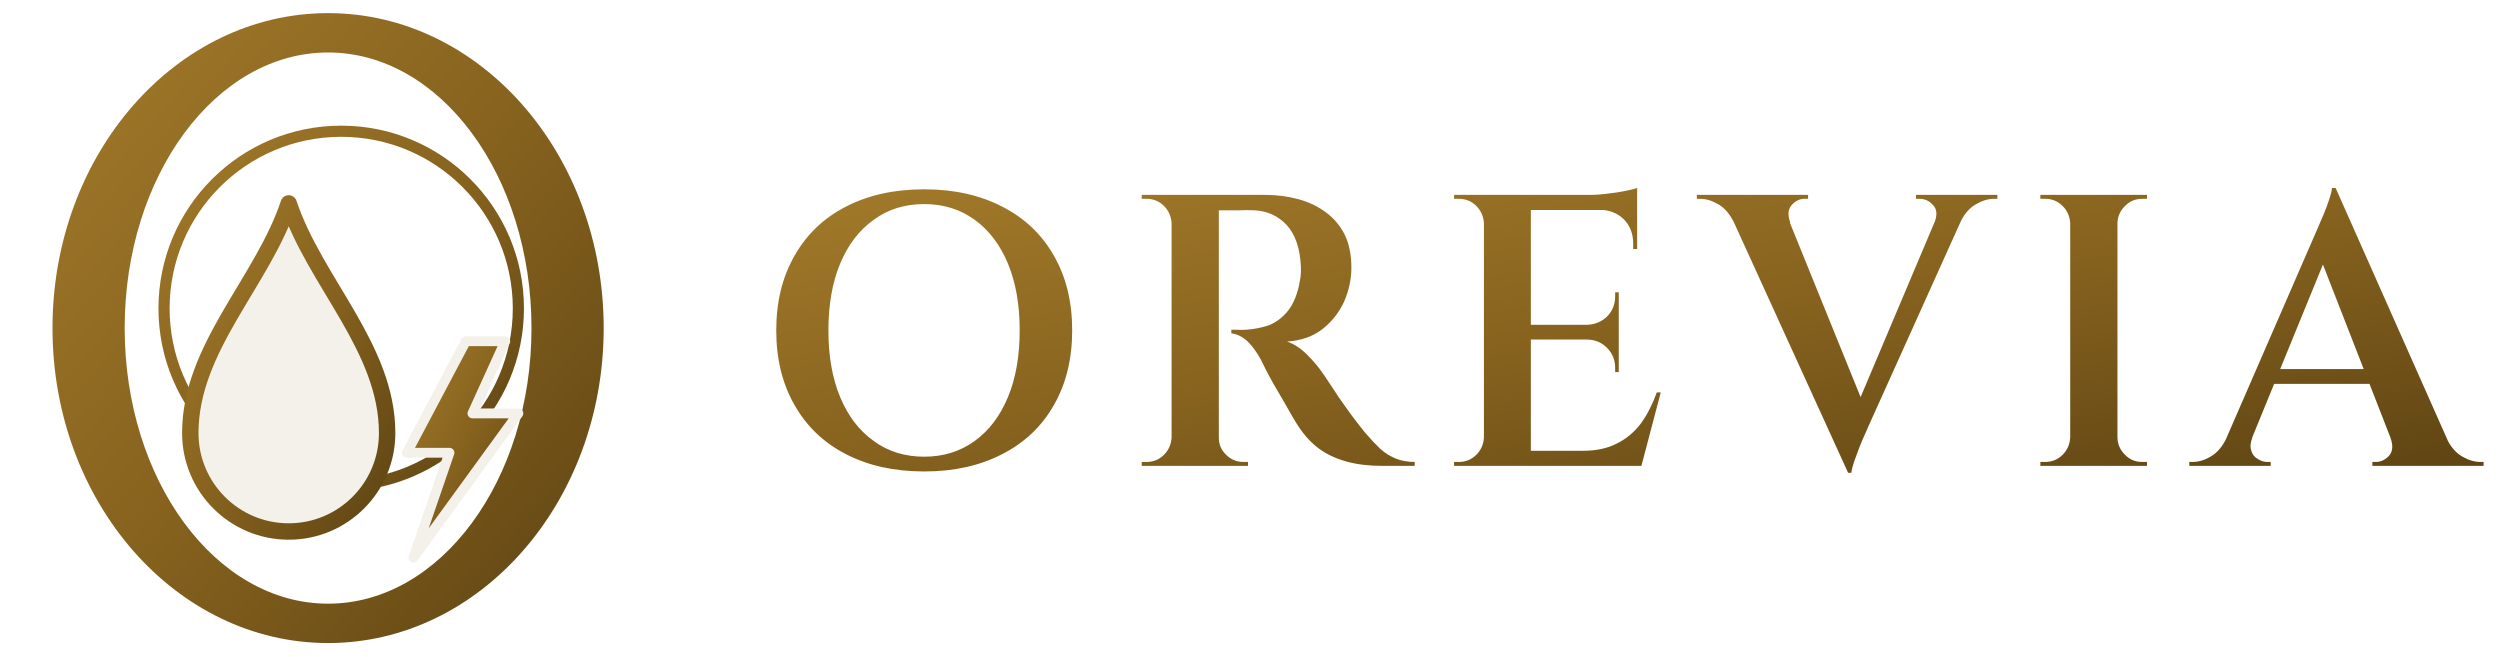
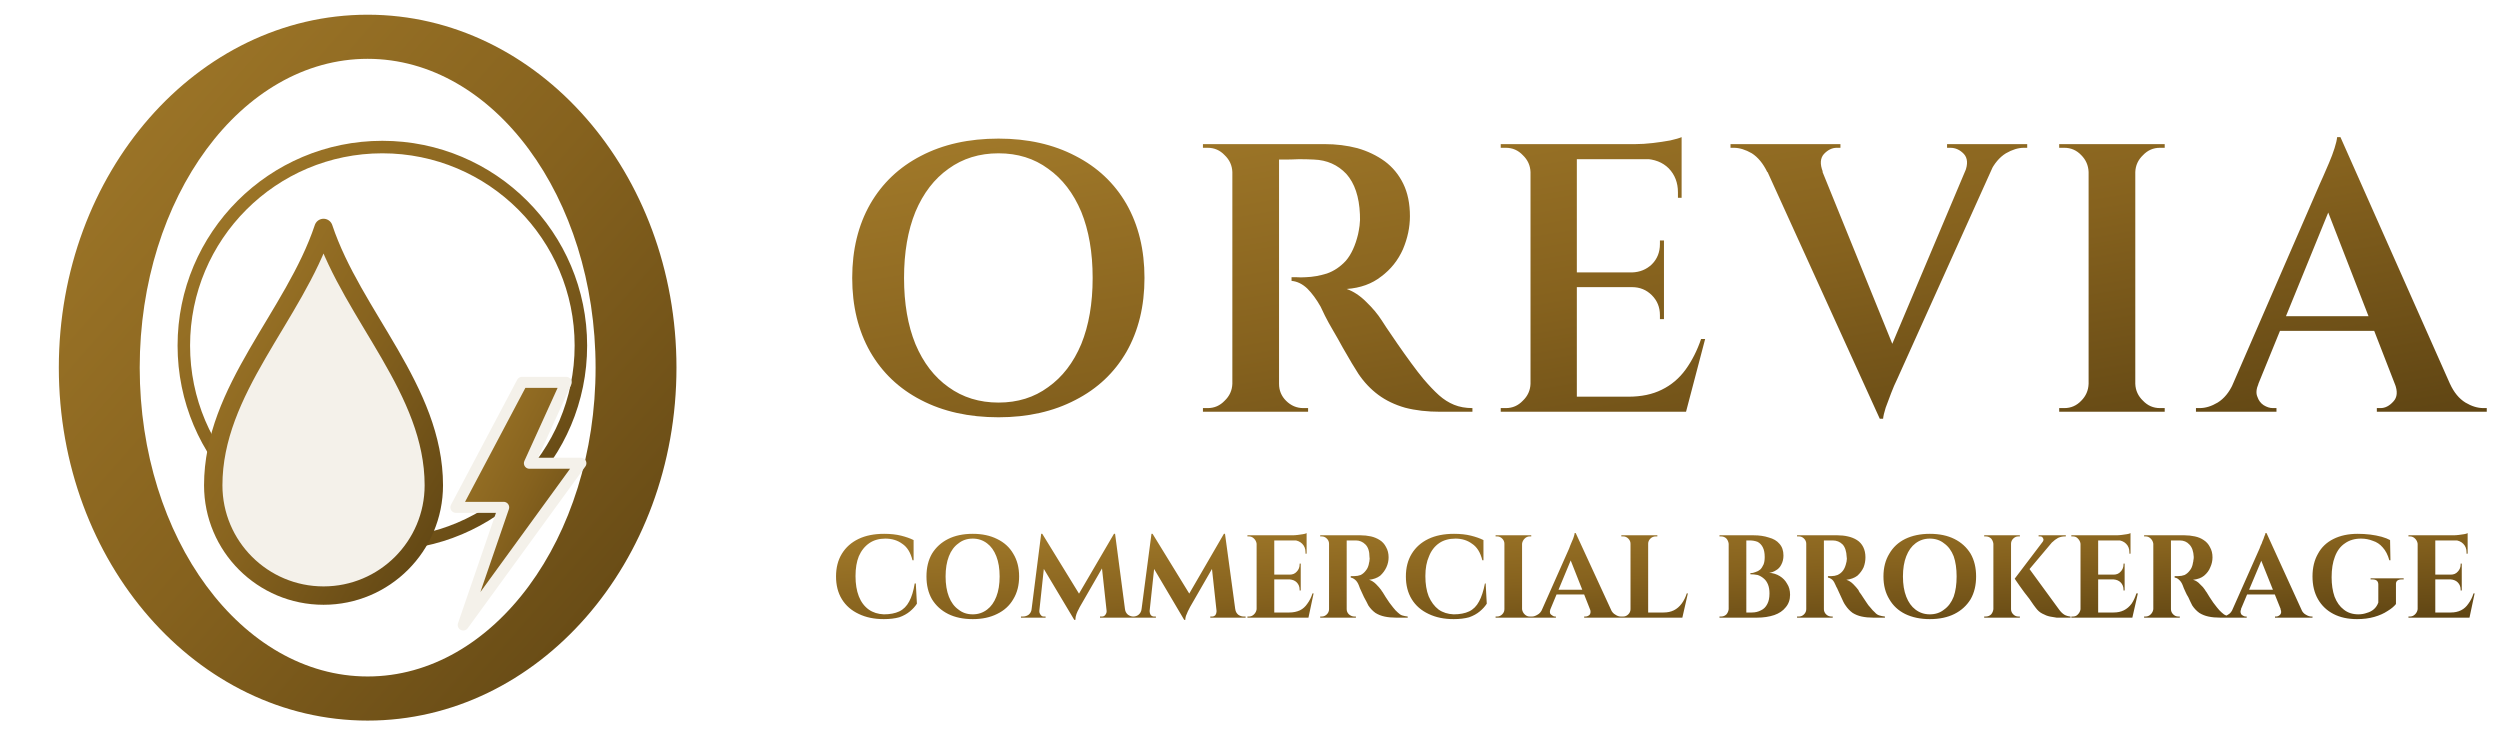
- <svg xmlns="http://www.w3.org/2000/svg" viewBox="0 0 762 200">
+ <svg xmlns="http://www.w3.org/2000/svg" viewBox="0 0 680 200">
  <defs>
    <linearGradient id="g" x1="0" y1="0" x2="1" y2="1">
      <stop offset="0" stop-color="#A27A2A" />
      <stop offset=".5" stop-color="#86621E" />
      <stop offset="1" stop-color="#5E4413" />
    </linearGradient>
  </defs>
-   <g transform="translate(0 0) scale(1)">
-     <circle cx="104" cy="94" r="54" fill="none" stroke="url(#g)" stroke-width="3.4" />
-     <path fill-rule="evenodd" fill="url(#g)" d="M100 4 A 84 96 0 1 1 100 196 A 84 96 0 1 1 100 4 Z M100 16 A 62 84 0 1 0 100 184 A 62 84 0 1 0 100 16 Z" />
-     <path d="M88 62 C 96 86 118 106 118 132 A 30 30 0 0 1 58 132 C 58 106 80 86 88 62 Z" fill="#F4F1EA" stroke="url(#g)" stroke-width="5" stroke-linejoin="round" />
-     <path d="M142.0 104.0 L124.0 138.0 L137.0 138.0 L126.0 170.0 L158.0 126.0 L144.0 126.0 L154.0 104.0 Z" fill="url(#g)" stroke="#F4F1EA" stroke-width="3" stroke-linejoin="round" />
-   </g>
-   <path d="M281.7 57.7Q295.3 57.7 305.5 63Q315.7 68.2 321.2 77.9Q326.8 87.6 326.8 100.7Q326.8 113.8 321.2 123.5Q315.7 133.2 305.5 138.4Q295.3 143.7 281.7 143.7Q268 143.7 257.8 138.4Q247.7 133.2 242.2 123.5Q236.6 113.8 236.6 100.7Q236.6 87.6 242.2 77.9Q247.7 68.2 257.8 63Q268 57.7 281.7 57.7ZM281.7 139.2Q290.5 139.2 297.1 134.4Q303.6 129.7 307.2 121.1Q310.8 112.5 310.8 100.7Q310.8 88.9 307.2 80.3Q303.6 71.7 297.1 67Q290.5 62.2 281.7 62.2Q272.8 62.2 266.3 67Q259.7 71.7 256.1 80.3Q252.5 88.9 252.5 100.7Q252.5 112.5 256.1 121.1Q259.7 129.7 266.3 134.4Q272.8 139.2 281.7 139.2ZM369.9 59.4H385.6Q390.9 59.4 395.7 60.7Q400.5 62 404.1 64.7Q407.8 67.4 409.9 71.6Q411.9 75.8 411.9 81.6Q411.9 86.8 409.7 91.9Q407.4 96.9 403.1 100.3Q398.7 103.7 392.3 104.1Q395.5 105.2 398.4 108.1Q401.3 111 403.2 113.8Q403.3 113.9 404.7 116Q406 118 408 121Q410 123.9 412.2 126.9Q414.4 129.8 416.1 131.9Q418.7 134.9 420.8 136.9Q423 138.8 425.5 139.8Q428 140.8 431.2 140.8V142.0H421.4Q415.2 142.0 410.5 140.7Q405.7 139.4 402.1 136.8Q398.6 134.2 396 130.3Q395.3 129.3 394 127.1Q392.7 124.9 391.2 122.2Q389.6 119.5 388.1 116.9Q386.7 114.4 385.7 112.4Q384.7 110.4 384.3 109.6Q382.4 106.1 380.2 104Q377.9 101.9 375.3 101.6V100.5Q375.6 100.5 376.9 100.5Q378.2 100.6 379.8 100.5Q383 100.3 386.3 99.3Q389.5 98.2 392.1 95.3Q394.7 92.4 395.9 87.2Q396.1 86.2 396.4 84.5Q396.6 82.9 396.5 81.1Q396.1 72.9 392.2 68.6Q388.3 64.4 382.3 64.1Q380.1 64 377.6 64.1Q375.1 64.1 373.3 64.1Q371.5 64.1 371.1 64.1Q371.1 64 370.8 62.8Q370.5 61.6 370.2 60.5Q369.9 59.4 369.9 59.4ZM371.5 59.4V142.0H357.1V59.4ZM357.4 133.4V142.0H348V140.8Q348.1 140.8 348.7 140.8Q349.4 140.8 349.5 140.8Q352.6 140.8 354.8 138.6Q356.9 136.5 357.1 133.4ZM357.4 68H357.1Q356.9 64.9 354.8 62.8Q352.6 60.6 349.5 60.6Q349.4 60.6 348.7 60.6Q348.1 60.6 348 60.6V59.4H357.4ZM371.1 133.4H371.5Q371.5 136.5 373.7 138.6Q375.9 140.8 379 140.8Q379.1 140.8 379.8 140.8Q380.4 140.8 380.4 140.8V142.0H371.1ZM466.6 59.4V142.0H452.3V59.4ZM497.9 137.4 499.9 142.0H466.3V137.4ZM493.4 99V103.5H466.3V99ZM499 59.4V64H466.3V59.4ZM506.2 119.6 500.3 142.0H478.2L482.5 137.4Q488.5 137.4 492.8 135.2Q497.2 133 500.2 129Q503.1 124.9 505 119.6ZM493.4 103.3V113.4H492.3V112.1Q492.3 108.5 489.8 106Q487.3 103.5 483.6 103.5V103.3ZM493.4 89.1V99.3H483.6V99Q487.3 98.9 489.8 96.5Q492.3 94 492.3 90.3V89.1ZM499 63.6V75.9H497.8V74.3Q497.8 69.8 495 66.9Q492.1 64 487.4 63.9V63.6ZM499 57.3V60.7L484.6 59.4Q487.2 59.4 490.1 59Q493 58.7 495.4 58.2Q497.9 57.7 499 57.3ZM452.6 133.4V142.0H443.2V140.8Q443.2 140.8 443.9 140.8Q444.7 140.8 444.7 140.8Q447.8 140.8 450 138.6Q452.1 136.5 452.3 133.4ZM452.6 68H452.3Q452.1 64.9 450 62.8Q447.8 60.6 444.7 60.6Q444.7 60.6 443.9 60.6Q443.2 60.6 443.2 60.6V59.4H452.6ZM563.3 144.1 525 60.1H542.4L568.8 125.2ZM563.3 144.1 562.6 131.7 593 59.8H601.1L569.6 129.7Q569.4 130.2 568.6 132Q567.7 133.9 566.8 136.2Q565.9 138.6 565.1 140.8Q564.4 142.9 564.3 144.1ZM589.6 67.9Q591 64.4 589.2 62.5Q587.5 60.6 585.1 60.6H584V59.4H608.8V60.6Q608.8 60.6 608.3 60.6Q607.7 60.6 607.7 60.6Q605.1 60.6 602.2 62.3Q599.2 64 597.4 68ZM545.7 67.9 528.6 68Q526.7 64 523.8 62.3Q520.9 60.6 518.2 60.6Q518.2 60.6 517.7 60.6Q517.2 60.6 517.2 60.6V59.4H551.1V60.6H550Q547.8 60.6 546.1 62.5Q544.4 64.4 545.7 67.9ZM645.4 59.4V142.0H631V59.4ZM631.3 133.4V142.0H621.9V140.8Q621.9 140.8 622.6 140.8Q623.4 140.8 623.4 140.8Q626.5 140.8 628.7 138.6Q630.8 136.5 631 133.4ZM631.3 68H631Q630.8 64.9 628.7 62.8Q626.5 60.6 623.4 60.6Q623.4 60.6 622.6 60.6Q621.9 60.6 621.9 60.6V59.4H631.3ZM645 133.4H645.4Q645.5 136.5 647.7 138.6Q649.8 140.8 652.9 140.8Q652.9 140.8 653.6 140.8Q654.3 140.8 654.4 140.8V142.0H645ZM645 68V59.4H654.4V60.6Q654.3 60.6 653.6 60.6Q652.9 60.6 652.9 60.6Q649.8 60.6 647.7 62.8Q645.5 64.9 645.4 68ZM711.9 57.3 749.2 141.3H731.7L706.3 76.2ZM686.5 133.4Q685.6 135.7 686.2 137.4Q686.7 139.1 688.2 139.9Q689.6 140.8 691 140.8H692.1V142.0H667.3V140.8Q667.3 140.8 667.8 140.8Q668.3 140.8 668.3 140.8Q671.1 140.8 673.9 139.1Q676.8 137.4 678.7 133.4ZM711.9 57.3 712.5 69.7 683.1 141.6H675.1L705.5 71.7Q705.7 71.2 706.5 69.4Q707.3 67.5 708.3 65.2Q709.3 62.8 710 60.6Q710.7 58.5 710.8 57.3ZM725.7 112.5V117H690.2V112.5ZM728.6 133.4H745.6Q747.5 137.4 750.4 139.1Q753.3 140.8 756 140.8Q756 140.8 756.5 140.8Q757 140.8 757 140.8V142.0H723.1V140.8H724.2Q726.4 140.8 728.2 138.9Q729.9 136.9 728.6 133.4Z" fill="url(#g)" />
+   <circle cx="104" cy="94" r="54" fill="none" stroke="url(#g)" stroke-width="3.4" />
+   <path fill-rule="evenodd" fill="url(#g)" d="M100 4 A 84 96 0 1 1 100 196 A 84 96 0 1 1 100 4 Z M100 16 A 62 84 0 1 0 100 184 A 62 84 0 1 0 100 16 Z" />
+   <path d="M88 62 C 96 86 118 106 118 132 A 30 30 0 0 1 58 132 C 58 106 80 86 88 62 Z" fill="#F4F1EA" stroke="url(#g)" stroke-width="5" stroke-linejoin="round" />
+   <path d="M142.0 104.0 L124.0 138.0 L137.0 138.0 L126.0 170.0 L158.0 126.0 L144.0 126.0 L154.0 104.0 Z" fill="url(#g)" stroke="#F4F1EA" stroke-width="3" stroke-linejoin="round" />
+   <path d="M271.6 37.7Q283.5 37.7 292.5 42.4Q301.5 47.0 306.4 55.5Q311.3 64.1 311.3 75.6Q311.3 87.1 306.4 95.7Q301.5 104.2 292.5 108.8Q283.5 113.5 271.6 113.5Q259.5 113.5 250.5 108.8Q241.6 104.2 236.7 95.7Q231.8 87.1 231.8 75.6Q231.8 64.1 236.7 55.5Q241.6 47.0 250.5 42.4Q259.5 37.7 271.6 37.7ZM271.6 109.5Q279.4 109.5 285.1 105.3Q290.9 101.2 294.1 93.6Q297.2 86.0 297.2 75.6Q297.2 65.2 294.1 57.6Q290.9 50 285.1 45.9Q279.4 41.7 271.6 41.7Q263.8 41.7 258 45.9Q252.2 50 249 57.6Q245.9 65.2 245.9 75.6Q245.9 86.0 249 93.6Q252.2 101.2 258 105.3Q263.8 109.5 271.6 109.5ZM346.5 39.2H360.3Q365 39.2 369.2 40.3Q373.4 41.5 376.7 43.9Q379.9 46.3 381.7 50Q383.5 53.7 383.5 58.8Q383.5 63.3 381.6 67.8Q379.6 72.3 375.7 75.2Q371.9 78.2 366.3 78.6Q369.1 79.6 371.6 82.1Q374.2 84.6 375.8 87.1Q375.9 87.2 377.1 89.1Q378.3 90.9 380.1 93.5Q381.9 96.1 383.8 98.7Q385.7 101.3 387.2 103.1Q389.5 105.8 391.4 107.5Q393.3 109.2 395.5 110.1Q397.7 111 400.5 111V112.0H391.8Q386.4 112.0 382.2 110.9Q378 109.7 374.9 107.4Q371.8 105.1 369.5 101.7Q368.9 100.8 367.7 98.8Q366.6 96.9 365.2 94.5Q363.9 92.1 362.6 89.9Q361.3 87.7 360.4 85.9Q359.5 84.1 359.2 83.4Q357.5 80.4 355.6 78.5Q353.6 76.6 351.3 76.4V75.4Q351.5 75.4 352.6 75.4Q353.8 75.5 355.2 75.4Q358 75.3 360.9 74.4Q363.8 73.4 366.1 70.9Q368.3 68.3 369.4 63.7Q369.6 62.8 369.8 61.4Q370 59.9 369.9 58.3Q369.6 51.1 366.2 47.3Q362.7 43.6 357.4 43.4Q355.4 43.3 353.3 43.3Q351.1 43.4 349.5 43.4Q347.9 43.4 347.5 43.4Q347.5 43.3 347.3 42.2Q347 41.2 346.8 40.2Q346.5 39.2 346.5 39.2ZM347.9 39.2V112.0H335.2V39.2ZM335.5 104.4V112.0H327.2V111Q327.3 111 327.8 111Q328.4 111 328.5 111Q331.2 111 333.1 109Q335.1 107.1 335.2 104.4ZM335.5 46.8H335.2Q335.1 44.1 333.1 42.2Q331.2 40.2 328.5 40.2Q328.4 40.2 327.8 40.2Q327.3 40.2 327.2 40.2V39.2H335.5ZM347.5 104.4H347.9Q347.9 107.1 349.8 109Q351.8 111 354.5 111Q354.6 111 355.2 111Q355.8 111 355.8 111V112.0H347.5ZM428.9 39.2V112.0H416.3V39.2ZM456.5 107.9 458.3 112.0H428.6V107.9ZM452.6 74.1V78.1H428.6V74.1ZM457.4 39.2V43.3H428.6V39.2ZM463.8 92.2 458.6 112.0H439.1L442.9 107.9Q448.2 107.9 452 106Q455.9 104.1 458.5 100.5Q461.1 96.9 462.7 92.2ZM452.6 77.9V86.8H451.5V85.7Q451.5 82.5 449.3 80.3Q447.1 78.1 443.9 78.1V77.9ZM452.6 65.4V74.4H443.9V74.1Q447.1 74 449.3 71.9Q451.5 69.7 451.5 66.4V65.4ZM457.4 42.9V53.8H456.4V52.3Q456.4 48.4 453.9 45.8Q451.4 43.3 447.2 43.2V42.9ZM457.4 37.3V40.3L444.8 39.2Q447 39.2 449.6 38.9Q452.1 38.6 454.3 38.2Q456.5 37.7 457.4 37.3ZM416.6 104.4V112.0H408.2V111Q408.2 111 408.9 111Q409.6 111 409.6 111Q412.3 111 414.2 109Q416.2 107.1 416.3 104.4ZM416.6 46.8H416.3Q416.2 44.1 414.2 42.2Q412.3 40.2 409.6 40.2Q409.6 40.2 408.9 40.2Q408.2 40.2 408.2 40.2V39.2H416.6ZM511.3 113.9 477.6 39.8H492.9L516.2 97.2ZM511.3 113.9 510.7 103 537.5 39.5H544.7L516.9 101.2Q516.7 101.6 516 103.2Q515.2 104.8 514.4 106.9Q513.6 109 512.9 110.9Q512.3 112.8 512.2 113.9ZM534.5 46.7Q535.7 43.6 534.2 41.9Q532.6 40.2 530.5 40.2H529.6V39.2H551.4V40.2Q551.4 40.2 551 40.2Q550.5 40.2 550.5 40.2Q548.2 40.2 545.6 41.7Q543.0 43.3 541.3 46.8ZM495.8 46.7 480.7 46.8Q479 43.3 476.5 41.7Q473.9 40.2 471.6 40.2Q471.6 40.2 471.1 40.2Q470.7 40.2 470.7 40.2V39.2H500.6V40.2H499.6Q497.7 40.2 496.1 41.9Q494.6 43.6 495.8 46.7ZM580.8 39.2V112.0H568.1V39.2ZM568.4 104.4V112.0H560.1V111Q560.1 111 560.8 111Q561.5 111 561.5 111Q564.2 111 566.1 109Q568 107.1 568.1 104.4ZM568.4 46.8H568.1Q568 44.1 566.1 42.2Q564.2 40.2 561.5 40.2Q561.5 40.2 560.8 40.2Q560.1 40.2 560.1 40.2V39.2H568.4ZM580.5 104.4H580.8Q580.9 107.1 582.9 109Q584.8 111 587.5 111Q587.5 111 588.1 111Q588.7 111 588.8 111V112.0H580.5ZM580.5 46.8V39.2H588.8V40.2Q588.7 40.2 588.1 40.2Q587.5 40.2 587.5 40.2Q584.8 40.2 582.9 42.2Q580.9 44.1 580.8 46.8ZM636.6 37.3 669.5 111.4H654.1L631.8 54ZM614.3 104.4Q613.4 106.5 614 107.9Q614.5 109.4 615.7 110.2Q617 111 618.2 111H619.2V112.0H597.3V111Q597.3 111 597.8 111Q598.3 111 598.3 111Q600.7 111 603.2 109.5Q605.8 107.9 607.4 104.4ZM636.6 37.3 637.2 48.2 611.3 111.7H604.2L631 50Q631.2 49.6 631.9 48Q632.6 46.4 633.5 44.3Q634.4 42.2 635 40.3Q635.6 38.4 635.7 37.3ZM648.8 86.0V90H617.5V86.0ZM651.4 104.4H666.4Q668 107.9 670.6 109.5Q673.1 111 675.5 111Q675.5 111 676 111Q676.4 111 676.4 111V112.0H646.5V111H647.5Q649.4 111 651 109.2Q652.6 107.5 651.4 104.4Z" fill="url(#g)" />
+   <path d="M249.1 158.7 249.4 164.2Q248.7 165.3 247.5 166.3Q246.3 167.3 244.6 167.9Q242.8 168.4 240.4 168.4Q236.5 168.4 233.6 167Q230.6 165.6 229 163Q227.4 160.4 227.4 156.8Q227.4 153.2 229 150.6Q230.6 148 233.5 146.6Q236.4 145.2 240.5 145.2Q243.1 145.2 245.1 145.7Q247.1 146.2 248.5 146.9L248.5 152.4H248.2Q247.4 149.2 245.4 147.9Q243.5 146.5 240.8 146.5Q238.3 146.5 236.5 147.7Q234.6 149 233.6 151.3Q232.7 153.5 232.7 156.7Q232.7 159.9 233.6 162.2Q234.5 164.5 236.3 165.8Q238 167 240.4 167.1Q242.9 167.1 244.6 166.3Q246.3 165.5 247.3 163.6Q248.3 161.8 248.8 158.7ZM264.6 145.2Q268.4 145.2 271.2 146.6Q274.1 148.0 275.6 150.6Q277.2 153.2 277.2 156.8Q277.2 160.4 275.6 163Q274.1 165.6 271.2 167Q268.4 168.4 264.6 168.4Q260.7 168.4 257.9 167Q255.1 165.6 253.5 163Q252 160.4 252 156.8Q252 153.2 253.5 150.6Q255.1 148.0 257.9 146.6Q260.7 145.2 264.6 145.2ZM264.6 167.1Q266.8 167.1 268.5 165.8Q270.1 164.6 271 162.3Q271.9 160 271.9 156.8Q271.9 153.6 271 151.3Q270.1 149 268.5 147.8Q266.8 146.5 264.6 146.5Q262.3 146.5 260.7 147.8Q259 149 258.1 151.3Q257.2 153.6 257.2 156.8Q257.2 160 258.1 162.3Q259 164.6 260.7 165.8Q262.3 167.1 264.6 167.1ZM303 145.2 303.2 148.6 293.7 165.1Q293.7 165.1 293.4 165.7Q293.1 166.2 292.8 167Q292.5 167.8 292.5 168.6H292.2L290.9 165.9ZM281.3 165.7V168.0H277.7V167.7Q277.8 167.7 278 167.7Q278.2 167.7 278.2 167.7Q279.1 167.7 279.8 167.2Q280.5 166.6 280.6 165.7ZM282.7 166.2Q282.7 166.2 282.7 166.2Q282.7 166.3 282.7 166.3Q282.7 166.8 283.1 167.3Q283.4 167.7 283.9 167.7H284.4V168.0H282.5V166.2ZM283.2 145.2H283.5L284.6 148.4L282.5 168.0H280.3ZM283.5 145.2 294 162.3 292.2 168.6 282.7 152.7ZM303.3 145.2 306.3 168.0H301.2L299.6 153.3L303 145.2ZM305.3 165.7H306Q306.1 166.6 306.8 167.2Q307.5 167.7 308.3 167.7Q308.3 167.7 308.6 167.7Q308.8 167.7 308.8 167.7V168.0H305.3ZM301 166.2H301.2V168.0H299.2V167.7H299.7Q300.3 167.7 300.6 167.3Q301 166.8 301 166.3Q301 166.3 301 166.2Q301 166.2 301 166.2ZM332.9 145.2 333.2 148.6 323.7 165.1Q323.7 165.1 323.4 165.7Q323.1 166.2 322.8 167Q322.4 167.8 322.4 168.6H322.1L320.9 165.9ZM311.2 165.7V168.0H307.7V167.7Q307.7 167.7 308 167.7Q308.2 167.7 308.2 167.7Q309.1 167.7 309.7 167.2Q310.4 166.6 310.5 165.7ZM312.7 166.2Q312.7 166.2 312.7 166.2Q312.7 166.3 312.7 166.3Q312.7 166.8 313 167.3Q313.4 167.7 313.9 167.7H314.4V168.0H312.4V166.2ZM313.2 145.2H313.5L314.6 148.4L312.5 168.0H310.2ZM313.5 145.2 324 162.3 322.1 168.6 312.7 152.7ZM333.2 145.2 336.3 168.0H331.1L329.5 153.3L332.9 145.2ZM335.3 165.7H336Q336.1 166.6 336.8 167.2Q337.5 167.7 338.3 167.7Q338.3 167.7 338.5 167.7Q338.8 167.7 338.8 167.7V168.0H335.3ZM330.9 166.2H331.2V168.0H329.2V167.7H329.7Q330.2 167.7 330.6 167.3Q330.9 166.8 330.9 166.3Q330.9 166.3 330.9 166.2Q330.9 166.2 330.9 166.2ZM346.6 145.6V168.0H341.8V145.6ZM355 166.6 355.8 168.0H346.5V166.6ZM353.8 156.3V157.6H346.5V156.3ZM355.4 145.6V147H346.5V145.6ZM357.3 161.4 355.9 168.0H349.6L350.7 166.6Q352.3 166.6 353.6 166.0Q354.8 165.4 355.6 164.2Q356.5 163 357 161.4ZM353.8 157.6V160.6H353.5V160.4Q353.5 159.2 352.7 158.4Q352 157.7 350.8 157.6V157.6ZM353.8 153.3V156.4H350.8V156.3Q352 156.3 352.7 155.5Q353.5 154.7 353.5 153.5V153.3ZM355.4 146.9V150.6H355.1V150.2Q355.1 148.8 354.2 147.9Q353.3 147 351.8 146.9V146.9ZM355.4 145V146L351.5 145.6Q352.2 145.6 353 145.5Q353.8 145.4 354.4 145.3Q355.1 145.2 355.4 145ZM341.9 165.7V168.0H339.3V167.7Q339.3 167.7 339.5 167.7Q339.7 167.7 339.7 167.7Q340.5 167.7 341.1 167.1Q341.7 166.5 341.8 165.7ZM341.9 147.9H341.8Q341.7 147.1 341.1 146.5Q340.5 145.9 339.7 145.9Q339.7 145.9 339.5 145.9Q339.3 145.9 339.3 145.9V145.6H341.9ZM365.9 145.6H370.1Q371.5 145.6 372.9 145.9Q374.2 146.2 375.3 146.9Q376.4 147.6 377 148.8Q377.7 150 377.7 151.6Q377.7 153 377.1 154.3Q376.5 155.6 375.4 156.6Q374.2 157.5 372.4 157.7Q373.4 158 374.3 158.9Q375.1 159.7 375.7 160.5Q375.7 160.6 376.1 161.1Q376.4 161.6 376.9 162.4Q377.4 163.1 377.9 163.9Q378.5 164.7 378.9 165.2Q379.6 166.1 380.2 166.6Q380.8 167.2 381.4 167.4Q382.1 167.6 382.9 167.7V168.0H379.7Q378 168.0 376.6 167.7Q375.2 167.4 374.1 166.7Q373 165.9 372.2 164.7Q372 164.3 371.7 163.7Q371.4 163.1 371 162.4Q370.7 161.8 370.4 161.1Q370.1 160.5 369.9 160.0Q369.7 159.5 369.6 159.2Q369.2 158.2 368.6 157.7Q368 157.2 367.4 157.1V156.7Q367.5 156.7 367.8 156.7Q368.1 156.7 368.4 156.7Q369.3 156.7 370.1 156.4Q370.9 156 371.5 155.2Q372.2 154.4 372.4 153Q372.5 152.7 372.5 152.4Q372.6 152 372.5 151.5Q372.5 149.2 371.4 148.1Q370.3 147 368.8 147Q368.3 147 367.8 147Q367.3 147 366.8 147Q366.4 147 366.2 147Q366.2 147 366.2 146.6Q366.1 146.3 366 146Q365.9 145.6 365.9 145.6ZM366.3 145.6V168.0H361.5V145.6ZM361.6 165.7V168.0H359.1V167.7Q359.1 167.7 359.3 167.7Q359.5 167.7 359.5 167.7Q360.3 167.7 360.9 167.1Q361.5 166.5 361.5 165.7ZM361.6 147.9H361.5Q361.5 147.1 360.9 146.5Q360.3 145.9 359.5 145.9Q359.5 145.9 359.3 145.9Q359.1 145.9 359.1 145.9V145.6H361.6ZM366.2 165.7H366.3Q366.3 166.5 366.9 167.1Q367.6 167.7 368.4 167.7Q368.5 167.7 368.6 167.7Q368.8 167.7 368.8 167.7V168.0H366.2ZM404.1 158.7 404.4 164.2Q403.7 165.3 402.5 166.3Q401.3 167.3 399.6 167.9Q397.8 168.4 395.4 168.4Q391.5 168.4 388.6 167Q385.6 165.6 384 163Q382.4 160.4 382.4 156.8Q382.4 153.2 384 150.6Q385.6 148 388.5 146.6Q391.4 145.2 395.5 145.2Q398.1 145.2 400.1 145.7Q402.1 146.2 403.5 146.9L403.5 152.4H403.2Q402.4 149.2 400.4 147.9Q398.5 146.5 395.9 146.5Q393.3 146.5 391.5 147.7Q389.6 149 388.7 151.3Q387.7 153.5 387.7 156.7Q387.7 159.9 388.6 162.2Q389.6 164.5 391.3 165.8Q393 167 395.4 167.1Q397.9 167.1 399.6 166.3Q401.3 165.5 402.3 163.6Q403.3 161.8 403.9 158.7ZM414 145.6V168.0H409.2V145.6ZM409.3 165.7V168.0H406.8V167.7Q406.8 167.7 407 167.7Q407.2 167.7 407.2 167.7Q408 167.7 408.6 167.1Q409.2 166.5 409.2 165.7ZM409.3 147.9H409.2Q409.2 147.1 408.6 146.5Q408 145.9 407.2 145.9Q407.2 145.9 407 145.9Q406.8 145.9 406.8 145.9V145.6H409.3ZM413.9 165.7H414Q414.1 166.5 414.7 167.1Q415.3 167.7 416.1 167.7Q416.1 167.7 416.3 167.7Q416.5 167.7 416.5 167.7V168.0H413.9ZM413.9 147.9V145.6H416.5V145.9Q416.5 145.9 416.3 145.9Q416.1 145.9 416.1 145.9Q415.3 145.9 414.7 146.5Q414.1 147.1 414 147.9ZM428.6 145 439.1 167.8H433.3L426.7 151.1ZM421.7 165.7Q421.5 166.3 421.6 166.8Q421.8 167.2 422.2 167.4Q422.6 167.7 422.9 167.7H423.2V168.0H416.4V167.7Q416.4 167.7 416.5 167.7Q416.7 167.7 416.7 167.7Q417.4 167.7 418.2 167.2Q419 166.8 419.5 165.7ZM428.6 145 428.7 148.9 420.8 167.9H418.5L426.8 149.2Q426.9 149 427.1 148.4Q427.3 147.9 427.6 147.2Q427.9 146.6 428.1 145.9Q428.3 145.3 428.3 145ZM432 160.4V161.7H422.6V160.4ZM432.5 165.7H438.1Q438.6 166.8 439.4 167.2Q440.1 167.7 440.9 167.7Q440.9 167.7 441 167.7Q441.1 167.7 441.1 167.7V168.0H430.9V167.7H431.2Q431.9 167.7 432.4 167.2Q432.8 166.6 432.5 165.7ZM448.3 145.6V168.0H443.5V145.6ZM456.8 166.6 457.5 168.0H448.2V166.6ZM459.1 161.4 457.6 168.0H451.3L452.5 166.6Q454.1 166.6 455.3 166.0Q456.5 165.4 457.4 164.2Q458.3 163 458.8 161.4ZM443.6 165.7V168.0H441V167.7Q441 167.7 441.2 167.7Q441.5 167.7 441.5 167.7Q442.3 167.7 442.9 167.1Q443.5 166.5 443.5 165.7ZM443.6 147.9H443.5Q443.5 147.1 442.9 146.5Q442.3 145.9 441.5 145.9Q441.5 145.9 441.2 145.9Q441 145.9 441 145.9V145.6H443.6ZM448.2 147.9V145.6H450.8V145.9Q450.7 145.9 450.5 145.9Q450.4 145.9 450.4 145.9Q449.5 145.9 448.9 146.5Q448.3 147.1 448.3 147.9ZM471.4 145.6H477Q479.3 145.6 481.1 146.2Q483 146.7 484 147.9Q485.1 149.1 485.1 151.1Q485.1 152.5 484.5 153.6Q484 154.6 483.1 155.1Q482.2 155.7 481.2 155.8Q482.8 155.9 484.1 156.7Q485.4 157.5 486.1 158.8Q486.9 160 486.9 161.8Q486.9 163.8 485.7 165.2Q484.6 166.6 482.6 167.3Q480.5 168.0 477.9 168.0H474.7Q474.7 168.0 474.7 167.6Q474.7 167.3 474.7 166.9Q474.7 166.6 474.7 166.6H476.5Q477.9 166.6 479 166Q480.1 165.5 480.7 164.3Q481.3 163.2 481.3 161.4Q481.3 160 480.9 159Q480.5 158 479.8 157.4Q479 156.7 478.1 156.4Q477.1 156.2 476.1 156.2V155.9Q476.8 155.9 477.5 155.6Q478.2 155.4 478.8 154.9Q479.3 154.4 479.7 153.5Q480 152.7 480 151.5Q480 149.9 479.5 148.9Q479 147.9 478.1 147.4Q477.1 147 475.9 147H471.7Q471.7 146.9 471.7 146.6Q471.6 146.3 471.5 145.9Q471.4 145.6 471.4 145.6ZM475 145.6V168.0H470.2V145.6ZM470.3 165.7V168.0H467.7V167.7Q467.8 167.7 467.9 167.7Q468.1 167.7 468.1 167.7Q469 167.7 469.6 167.1Q470.1 166.5 470.2 165.7ZM470.3 147.9H470.2Q470.1 147.1 469.6 146.5Q469 145.9 468.1 145.9Q468.1 145.9 467.9 145.9Q467.8 145.9 467.7 145.9V145.6H470.3ZM495.7 145.6H499.8Q501.3 145.6 502.6 145.9Q504 146.2 505.1 146.9Q506.2 147.6 506.8 148.8Q507.4 150 507.4 151.6Q507.4 153 506.9 154.3Q506.3 155.6 505.2 156.6Q504 157.5 502.2 157.7Q503.2 158 504.1 158.9Q504.9 159.7 505.5 160.5Q505.5 160.6 505.8 161.1Q506.2 161.6 506.7 162.4Q507.2 163.1 507.7 163.9Q508.2 164.7 508.7 165.2Q509.4 166.1 510 166.6Q510.5 167.2 511.2 167.4Q511.8 167.6 512.7 167.7V168.0H509.5Q507.8 168.0 506.4 167.7Q505 167.4 503.9 166.7Q502.8 165.9 502 164.7Q501.7 164.3 501.4 163.7Q501.1 163.1 500.8 162.4Q500.5 161.8 500.2 161.1Q499.9 160.5 499.7 160.0Q499.4 159.5 499.3 159.2Q498.9 158.2 498.4 157.7Q497.8 157.2 497.2 157.1V156.7Q497.3 156.7 497.6 156.7Q497.8 156.7 498.2 156.7Q499 156.7 499.8 156.4Q500.7 156 501.3 155.2Q501.9 154.4 502.2 153Q502.3 152.7 502.3 152.4Q502.4 152 502.3 151.5Q502.2 149.2 501.2 148.1Q500.1 147 498.5 147Q498.1 147 497.6 147Q497 147 496.6 147Q496.2 147 496 147Q496 147 495.9 146.6Q495.9 146.3 495.8 146Q495.7 145.6 495.7 145.6ZM496.1 145.6V168.0H491.3V145.6ZM491.4 165.7V168.0H488.8V167.7Q488.9 167.7 489.1 167.7Q489.2 167.7 489.3 167.7Q490.1 167.7 490.7 167.1Q491.3 166.5 491.3 165.7ZM491.4 147.9H491.3Q491.3 147.1 490.7 146.5Q490.1 145.9 489.3 145.9Q489.2 145.9 489.1 145.9Q488.9 145.9 488.8 145.9V145.6H491.4ZM496 165.7H496.1Q496.1 166.5 496.7 167.1Q497.3 167.7 498.2 167.7Q498.2 167.7 498.4 167.7Q498.5 167.7 498.5 167.7V168.0H496ZM524.9 145.2Q528.8 145.2 531.6 146.6Q534.4 148.0 536 150.6Q537.5 153.2 537.5 156.8Q537.5 160.4 536 163Q534.4 165.6 531.6 167Q528.8 168.4 524.9 168.4Q521.1 168.4 518.2 167Q515.4 165.6 513.9 163Q512.3 160.4 512.3 156.8Q512.3 153.2 513.9 150.6Q515.4 148.0 518.2 146.6Q521.1 145.2 524.9 145.2ZM524.9 167.1Q527.2 167.1 528.8 165.8Q530.5 164.6 531.4 162.3Q532.2 160 532.2 156.8Q532.2 153.6 531.4 151.3Q530.5 149 528.8 147.8Q527.2 146.5 524.9 146.5Q522.7 146.5 521 147.8Q519.4 149 518.5 151.3Q517.6 153.6 517.6 156.8Q517.6 160 518.5 162.3Q519.4 164.6 521 165.8Q522.7 167.1 524.9 167.1ZM551.6 154.2 560 165.7Q560.7 166.7 561.5 167.2Q562.2 167.6 563.2 167.7V168.0H560.6Q560.3 168.0 559.4 168Q558.6 167.9 557.6 167.7Q556.6 167.5 555.5 166.9Q554.5 166.4 553.7 165.3Q553.6 165.1 553.1 164.5Q552.6 163.8 552 162.9Q551.3 162 550.6 161.1Q550 160.2 549.3 159.3Q548.7 158.5 548.4 158Q548 157.4 548 157.4ZM559.6 145.8 550 157.2 548 157.4 556.8 145.8ZM561.9 145.6V145.9H561.7Q560.7 145.9 559.8 146.3Q558.9 146.8 558.2 147.5L555.6 147.4Q556 146.8 555.7 146.4Q555.5 145.9 554.9 145.9H554.5V145.6H561.7ZM547 145.6V168.0H542.2V145.6ZM542.3 165.7V168.0H539.7V167.7Q539.7 167.7 539.9 167.7Q540.1 167.7 540.1 167.7Q541 167.7 541.6 167.1Q542.1 166.5 542.2 165.7ZM542.3 147.9H542.2Q542.1 147.1 541.6 146.5Q541 145.9 540.1 145.9Q540.1 145.9 539.9 145.9Q539.7 145.9 539.7 145.9V145.6H542.3ZM546.9 165.7H547Q547 166.5 547.6 167.1Q548.2 167.7 549 167.7Q549.1 167.7 549.2 167.7Q549.4 167.7 549.4 167.7V168.0H546.9ZM546.9 147.9V145.6H549.4V145.9Q549.4 145.9 549.2 145.9Q549.1 145.9 549 145.9Q548.2 145.9 547.6 146.5Q547 147.1 547 147.9ZM570.7 145.6V168.0H565.9V145.6ZM579.1 166.6 579.9 168.0H570.6V166.6ZM577.9 156.3V157.6H570.6V156.3ZM579.5 145.6V147H570.6V145.6ZM581.5 161.4 580 168.0H573.7L574.9 166.6Q576.5 166.6 577.7 166.0Q578.9 165.4 579.8 164.2Q580.6 163 581.1 161.4ZM577.9 157.6V160.6H577.6V160.4Q577.6 159.2 576.8 158.4Q576.1 157.7 574.9 157.6V157.6ZM577.9 153.3V156.4H574.9V156.3Q576.1 156.3 576.8 155.5Q577.6 154.7 577.6 153.5V153.3ZM579.5 146.9V150.6H579.2V150.2Q579.2 148.8 578.3 147.9Q577.4 147 575.9 146.9V146.9ZM579.5 145V146L575.6 145.6Q576.3 145.6 577.1 145.5Q577.9 145.4 578.5 145.3Q579.2 145.2 579.5 145ZM566 165.7V168.0H563.4V167.7Q563.4 167.7 563.6 167.7Q563.8 167.7 563.8 167.7Q564.7 167.7 565.2 167.1Q565.8 166.5 565.9 165.7ZM566 147.9H565.9Q565.8 147.1 565.2 146.5Q564.7 145.9 563.8 145.9Q563.8 145.9 563.6 145.9Q563.4 145.9 563.4 145.9V145.6H566ZM590 145.6H594.2Q595.6 145.6 597 145.9Q598.4 146.2 599.4 146.9Q600.5 147.6 601.1 148.8Q601.8 150 601.8 151.6Q601.8 153 601.2 154.3Q600.7 155.6 599.5 156.6Q598.4 157.5 596.5 157.7Q597.6 158 598.4 158.9Q599.3 159.7 599.8 160.5Q599.8 160.6 600.2 161.1Q600.5 161.6 601 162.4Q601.5 163.1 602 163.9Q602.6 164.7 603 165.2Q603.7 166.1 604.3 166.6Q604.9 167.2 605.5 167.4Q606.2 167.6 607 167.7V168.0H603.9Q602.1 168.0 600.7 167.7Q599.3 167.4 598.2 166.7Q597.1 165.9 596.3 164.7Q596.1 164.3 595.8 163.7Q595.5 163.1 595.2 162.4Q594.8 161.8 594.5 161.1Q594.2 160.5 594 160.0Q593.8 159.5 593.7 159.2Q593.3 158.2 592.7 157.7Q592.2 157.2 591.5 157.1V156.7Q591.6 156.7 591.9 156.7Q592.2 156.7 592.5 156.7Q593.4 156.7 594.2 156.4Q595 156 595.6 155.2Q596.3 154.4 596.5 153Q596.6 152.7 596.6 152.4Q596.7 152 596.7 151.5Q596.6 149.2 595.5 148.1Q594.5 147 592.9 147Q592.4 147 591.9 147Q591.4 147 591 147Q590.5 147 590.4 147Q590.4 147 590.3 146.6Q590.2 146.3 590.1 146Q590 145.6 590 145.6ZM590.5 145.6V168.0H585.7V145.6ZM585.8 165.7V168.0H583.2V167.7Q583.2 167.7 583.4 167.7Q583.6 167.7 583.6 167.7Q584.4 167.7 585 167.1Q585.6 166.5 585.7 165.7ZM585.8 147.9H585.7Q585.6 147.1 585 146.5Q584.4 145.9 583.6 145.9Q583.6 145.9 583.4 145.9Q583.2 145.9 583.2 145.9V145.6H585.8ZM590.4 165.7H590.5Q590.5 166.5 591.1 167.1Q591.7 167.7 592.5 167.7Q592.6 167.7 592.7 167.7Q592.9 167.7 592.9 167.7V168.0H590.4ZM616.5 145 626.9 167.8H621.2L614.5 151.1ZM609.6 165.7Q609.3 166.3 609.5 166.8Q609.6 167.2 610 167.4Q610.4 167.7 610.8 167.7H611.1V168.0H604.2V167.7Q604.2 167.7 604.4 167.7Q604.5 167.7 604.5 167.7Q605.3 167.7 606 167.2Q606.8 166.8 607.3 165.7ZM616.5 145 616.6 148.9 608.6 167.9H606.3L614.6 149.2Q614.7 149 614.9 148.4Q615.2 147.9 615.4 147.2Q615.7 146.6 615.9 145.9Q616.2 145.3 616.2 145ZM619.8 160.4V161.7H610.4V160.4ZM620.3 165.7H625.9Q626.4 166.8 627.2 167.2Q628 167.7 628.7 167.7Q628.7 167.7 628.8 167.7Q629 167.7 629 167.7V168.0H618.8V167.7H619.1Q619.7 167.7 620.2 167.2Q620.7 166.6 620.3 165.7ZM651.7 159V164.3Q650.9 165.3 649.4 166.2Q647.9 167.2 645.8 167.8Q643.7 168.4 641.1 168.4Q637.4 168.4 634.7 167Q632 165.6 630.5 163Q629 160.4 629 156.8Q629 153.2 630.5 150.6Q631.9 148.0 634.7 146.6Q637.5 145.2 641.3 145.2Q643 145.2 644.7 145.4Q646.3 145.6 647.8 146Q649.2 146.4 650.1 146.9L650.2 152.4H649.9Q649.3 150.2 648.1 148.9Q647 147.6 645.4 147.1Q643.9 146.5 642.2 146.5Q639.6 146.5 637.8 147.8Q636 149 635.1 151.4Q634.2 153.7 634.2 157Q634.2 160 635 162.3Q635.9 164.6 637.5 165.8Q639.1 167.1 641.5 167.1Q642.7 167.1 643.8 166.7Q644.9 166.4 645.7 165.7Q646.5 165 646.9 163.9L646.9 159Q646.9 157.6 645.3 157.6H644.8V157.3H653.8V157.6H653.3Q651.6 157.6 651.7 159ZM662.4 145.6V168.0H657.6V145.6ZM670.8 166.6 671.6 168.0H662.3V166.6ZM669.6 156.3V157.6H662.3V156.3ZM671.2 145.6V147H662.3V145.6ZM673.1 161.4 671.7 168.0H665.4L666.6 166.6Q668.2 166.6 669.4 166.0Q670.6 165.4 671.4 164.2Q672.3 163 672.8 161.4ZM669.6 157.6V160.6H669.3V160.4Q669.3 159.2 668.5 158.4Q667.8 157.7 666.6 157.6V157.6ZM669.6 153.3V156.4H666.6V156.3Q667.8 156.3 668.5 155.5Q669.3 154.7 669.3 153.5V153.3ZM671.2 146.9V150.6H670.9V150.2Q670.9 148.8 670 147.9Q669.1 147 667.6 146.9V146.9ZM671.2 145V146L667.3 145.6Q668 145.6 668.8 145.5Q669.6 145.4 670.2 145.3Q670.9 145.2 671.2 145ZM657.7 165.7V168.0H655.1V167.7Q655.1 167.7 655.3 167.7Q655.5 167.7 655.5 167.7Q656.3 167.7 656.9 167.1Q657.5 166.5 657.6 165.7ZM657.7 147.9H657.6Q657.5 147.1 656.9 146.5Q656.3 145.9 655.5 145.9Q655.5 145.9 655.3 145.9Q655.1 145.9 655.1 145.9V145.6H657.7Z" fill="url(#g)" />
</svg>
